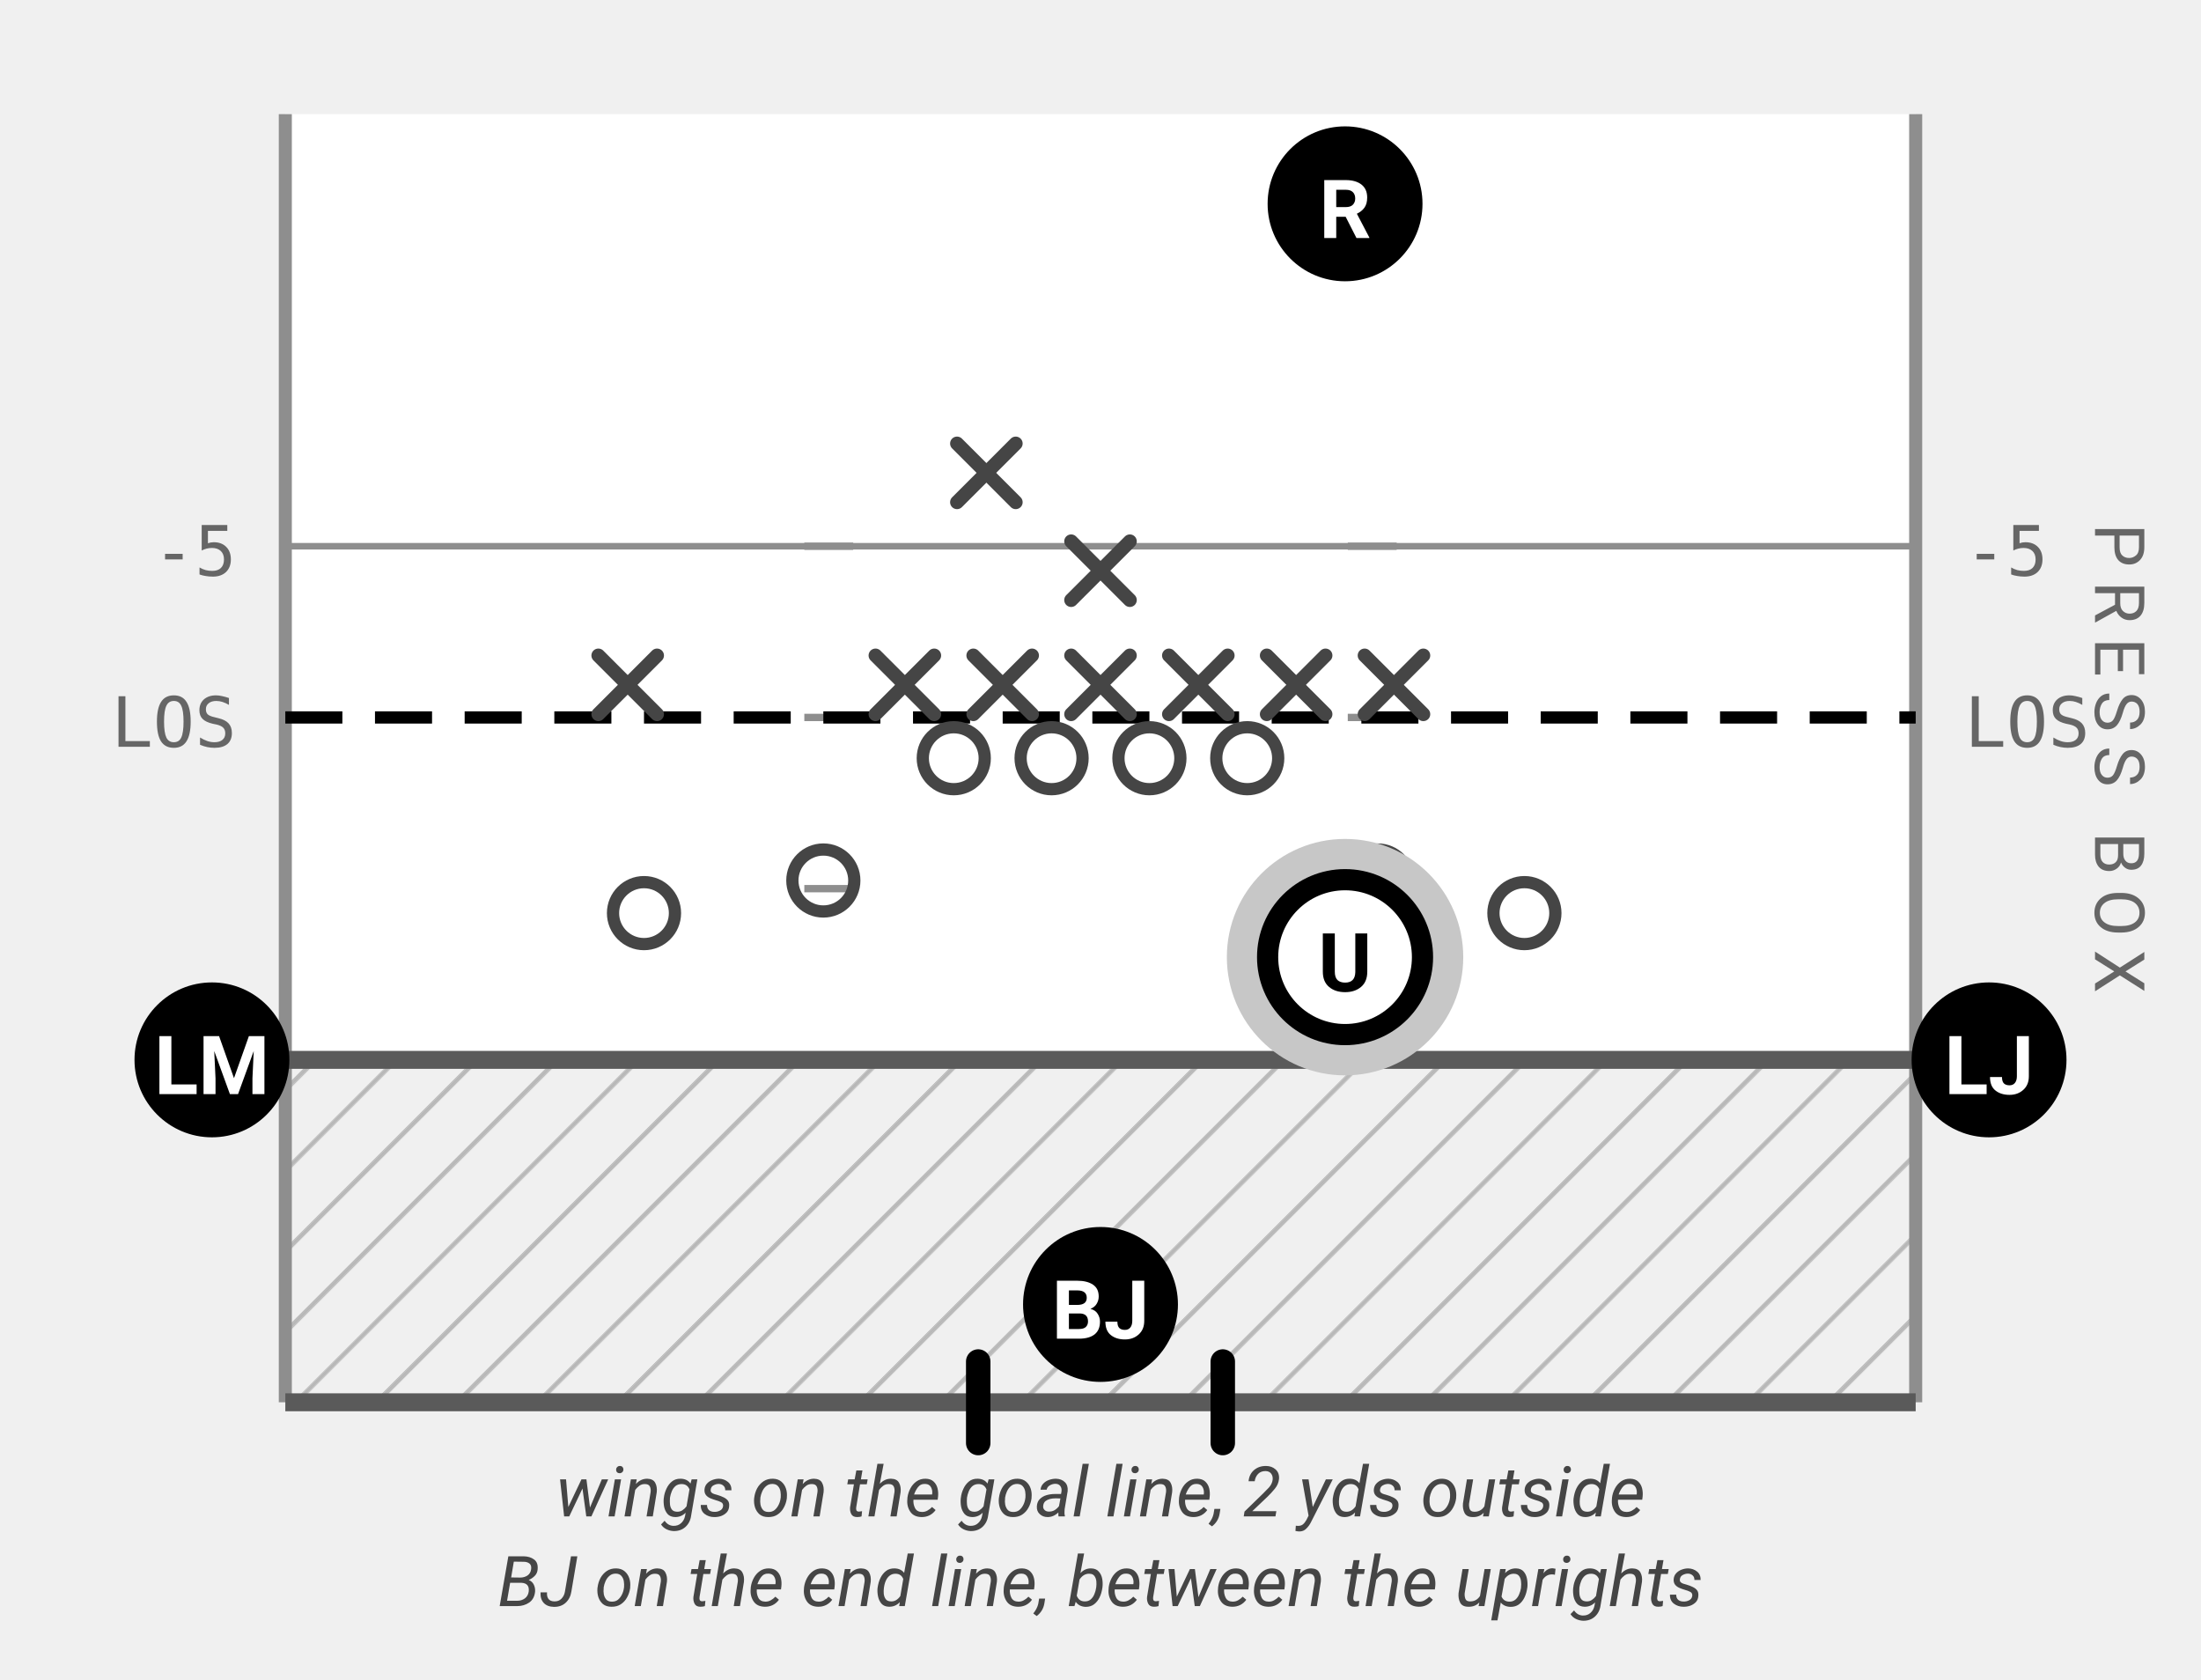
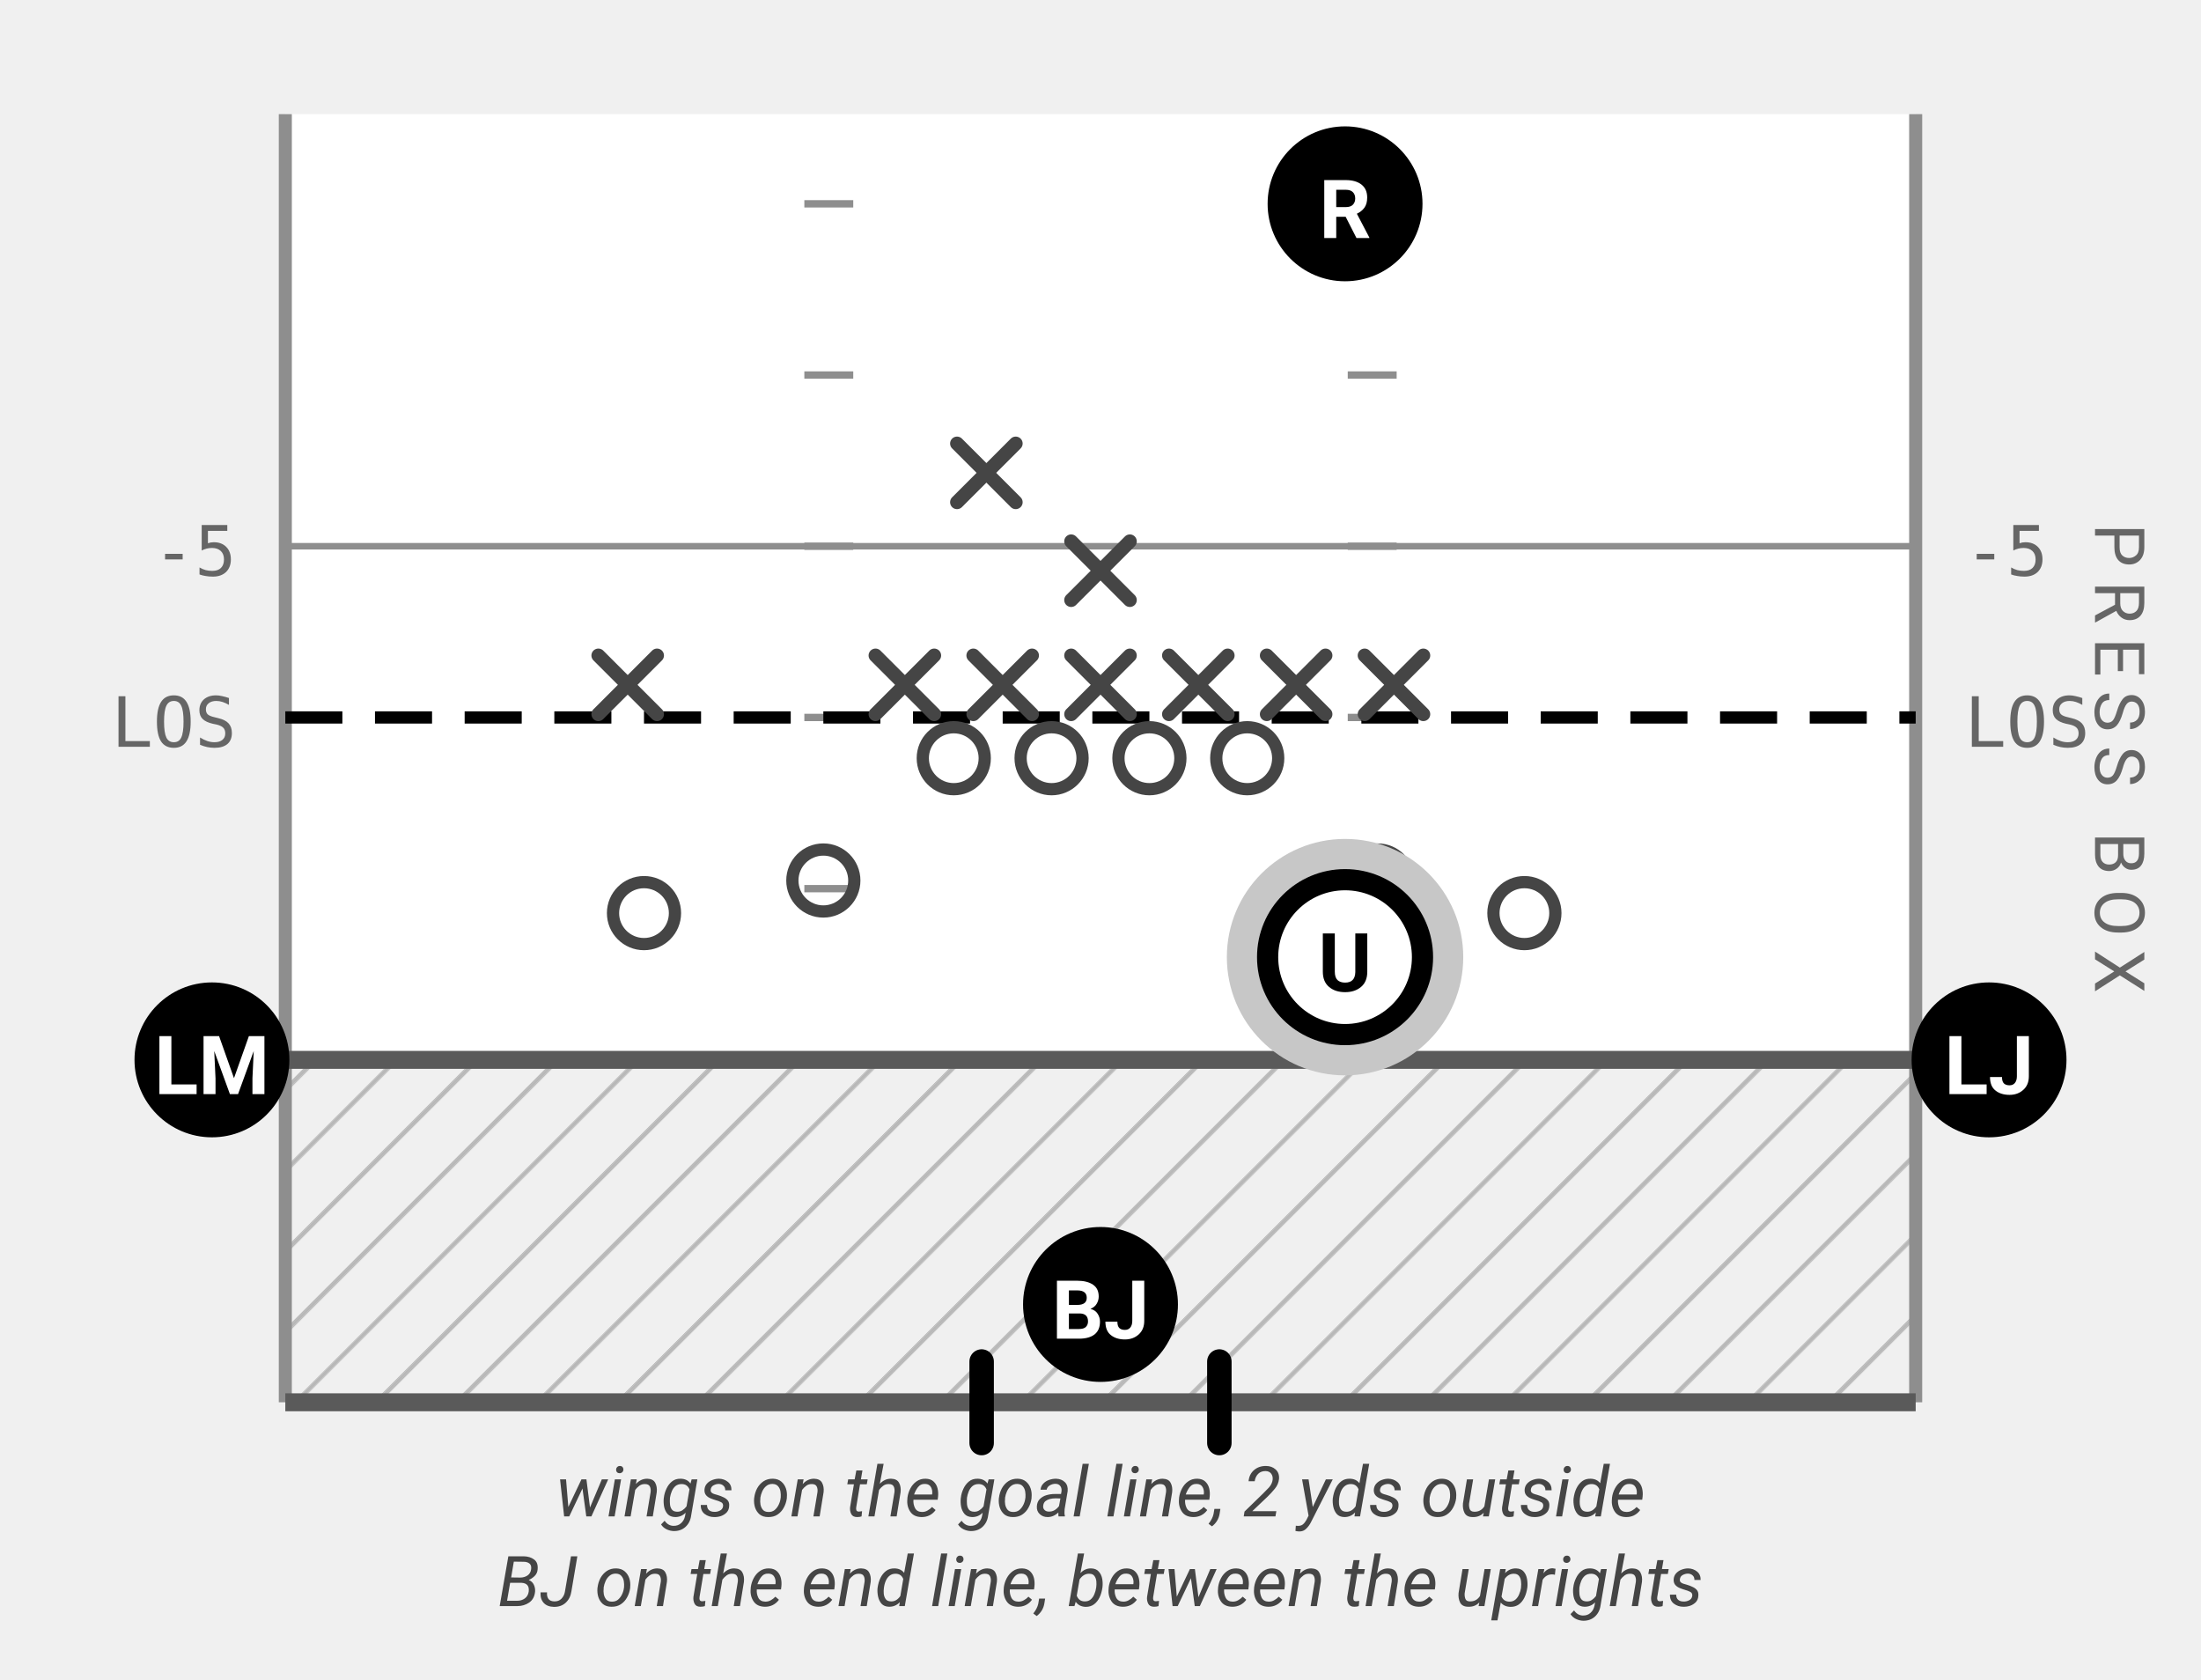
- <svg xmlns="http://www.w3.org/2000/svg" viewBox="0 0 270 206.0" role="img" aria-label="Goal line — Umpire position, crew of 5">
+ <svg xmlns="http://www.w3.org/2000/svg" viewBox="0 0 270 206" role="img" aria-label="Goal line — Umpire position, crew of 5">
  <style>svg{font-family:system-ui,-apple-system,"Segoe UI",Roboto,"Helvetica Neue",Arial,sans-serif}
.turf{fill:#FFFFFF}
.ez{fill:url(#hz)}
.hl{stroke:#B8B8B8;stroke-width:1.15}
.sl{stroke:#8E8E8E;stroke-width:1.6;fill:none}
.yl{stroke:#8E8E8E;stroke-width:.8;fill:none}
.gl{stroke:#5A5A5A;stroke-width:2.2;fill:none}
.rl{stroke:#000000;stroke-width:1.5;stroke-dasharray:7 4;fill:none}
.hash{stroke:#8E8E8E;stroke-width:.9}
.post{stroke:#000000;stroke-width:3;fill:none;stroke-linecap:round}
.ylab{font-family:ui-monospace,Menlo,Consolas,monospace;font-size:8.5px;fill:#666666}
.ylab.end{text-anchor:end}
.ylab.start{text-anchor:start}
.pb{font-size:8.5px;letter-spacing:.2em;fill:#666666;text-anchor:middle;text-transform:uppercase}
- .note{font-size:8.6px;fill:#454545;font-style:italic}
- .note.middle{text-anchor:middle}
- .note.start{text-anchor:start}
- .note.end{text-anchor:end}
.kp line{stroke:#454545;stroke-width:1.7;stroke-linecap:round}
.rp{fill:none;stroke:#454545;stroke-width:1.5}
.hat-b{fill:#000000}
.hat-w{fill:#FFFFFF;stroke:#000000;stroke-width:2.6}
.halo{fill:#C7C7C7}
.mk{font-size:10px;font-weight:600;text-anchor:middle}
.mk-l{fill:#FFFFFF}
.mk-d{fill:#000000}
.mv{stroke:#000000;stroke-width:1.7;fill:none;stroke-dasharray:.1 4.4;stroke-linecap:round}
- .arh{fill:#000000}</style>
+ .arh{fill:#000000}
+ .mvlab{font-size:8.4px;fill:#454545;text-anchor:middle;font-style:italic}
+ .note{font-size:8.6px;fill:#454545;font-style:italic}
+ .note.middle{text-anchor:middle}
+ .note.start{text-anchor:start}
+ .note.end{text-anchor:end}
+ .flagk{fill:#000000}
+ .flagt{stroke:#000000;stroke-width:1.4;stroke-linecap:round}</style>
  <defs>
    <pattern id="hz" width="7" height="7" patternUnits="userSpaceOnUse" patternTransform="rotate(45)">
      <line x1="0" y1="0" x2="0" y2="7" class="hl" />
    </pattern>
    <marker id="ar" viewBox="0 0 10 10" refX="8" refY="5" markerWidth="5" markerHeight="5" orient="auto-start-reverse">
      <path d="M0,1 L9,5 L0,9 z" class="arh" />
    </marker>
  </defs>
-   <rect x="35.0" y="14" width="200.0" height="116.0" class="turf" />
-   <rect x="35.0" y="130.0" width="200.0" height="42.0" class="ez" />
-   <line x1="98.667" y1="67.0" x2="104.667" y2="67.0" class="hash" />
-   <line x1="165.333" y1="67.0" x2="171.333" y2="67.0" class="hash" />
-   <line x1="98.667" y1="88.0" x2="104.667" y2="88.0" class="hash" />
-   <line x1="165.333" y1="88.0" x2="171.333" y2="88.0" class="hash" />
-   <line x1="98.667" y1="109.0" x2="104.667" y2="109.0" class="hash" />
-   <line x1="165.333" y1="109.0" x2="171.333" y2="109.0" class="hash" />
-   <line x1="35.0" y1="14" x2="35.0" y2="172.0" class="sl" />
-   <line x1="235.0" y1="14" x2="235.0" y2="172.0" class="sl" />
-   <line x1="35.0" y1="67.0" x2="235.0" y2="67.0" class="yl" />
-   <text x="29.0" y="70.6" class="ylab end">-5</text>
-   <text x="241.0" y="70.6" class="ylab start">-5</text>
-   <line x1="35.0" y1="88.0" x2="235.0" y2="88.0" class="rl" />
-   <text x="29.0" y="91.6" class="ylab end">LOS</text>
-   <text x="241.0" y="91.6" class="ylab start">LOS</text>
-   <line x1="35.0" y1="130.0" x2="235.0" y2="130.0" class="gl" />
-   <text x="29.0" y="133.6" class="ylab end">G</text>
-   <text x="241.0" y="133.6" class="ylab start">G</text>
-   <line x1="35.0" y1="172.0" x2="235.0" y2="172.0" class="gl" />
-   <line x1="120.0" y1="167.0" x2="120.0" y2="177.0" class="post" />
-   <line x1="150.0" y1="167.0" x2="150.0" y2="177.0" class="post" />
-   <text x="257.0" y="93.0" class="pb" transform="rotate(90 257.0 93.0)">PRESS BOX</text>
+   <rect x="35" y="14" width="200" height="116" class="turf" />
+   <rect x="35" y="130" width="200" height="42" class="ez" />
+   <line x1="98.67" y1="25" x2="104.67" y2="25" class="hash" />
+   <line x1="165.33" y1="25" x2="171.33" y2="25" class="hash" />
+   <line x1="98.67" y1="46" x2="104.67" y2="46" class="hash" />
+   <line x1="165.33" y1="46" x2="171.33" y2="46" class="hash" />
+   <line x1="98.67" y1="67" x2="104.67" y2="67" class="hash" />
+   <line x1="165.33" y1="67" x2="171.33" y2="67" class="hash" />
+   <line x1="98.67" y1="88" x2="104.67" y2="88" class="hash" />
+   <line x1="165.33" y1="88" x2="171.33" y2="88" class="hash" />
+   <line x1="98.67" y1="109" x2="104.67" y2="109" class="hash" />
+   <line x1="165.33" y1="109" x2="171.33" y2="109" class="hash" />
+   <line x1="98.67" y1="130" x2="104.67" y2="130" class="hash" />
+   <line x1="165.33" y1="130" x2="171.33" y2="130" class="hash" />
+   <line x1="35" y1="14" x2="35" y2="172" class="sl" />
+   <line x1="235" y1="14" x2="235" y2="172" class="sl" />
+   <line x1="35" y1="67" x2="235" y2="67" class="yl" />
+   <text x="29" y="70.6" class="ylab end">-5</text>
+   <text x="241" y="70.6" class="ylab start">-5</text>
+   <line x1="35" y1="88" x2="235" y2="88" class="rl" />
+   <text x="29" y="91.6" class="ylab end">LOS</text>
+   <text x="241" y="91.6" class="ylab start">LOS</text>
+   <line x1="35" y1="130" x2="235" y2="130" class="gl" />
+   <text x="29" y="133.6" class="ylab end">G</text>
+   <text x="241" y="133.6" class="ylab start">G</text>
+   <line x1="35" y1="172" x2="235" y2="172" class="gl" />
+   <line x1="120.42" y1="167" x2="120.42" y2="177" class="post" />
+   <line x1="149.58" y1="167" x2="149.58" y2="177" class="post" />
+   <text x="257" y="93" class="pb" transform="rotate(90 257 93)">PRESS BOX</text>
  <g class="kp">
    <line x1="107.4" y1="80.4" x2="114.6" y2="87.6" />
    <line x1="107.4" y1="87.6" x2="114.6" y2="80.4" />
  </g>
  <g class="kp">
    <line x1="119.4" y1="80.4" x2="126.6" y2="87.6" />
    <line x1="119.4" y1="87.6" x2="126.6" y2="80.4" />
  </g>
  <g class="kp">
    <line x1="131.4" y1="80.4" x2="138.6" y2="87.6" />
    <line x1="131.4" y1="87.6" x2="138.6" y2="80.4" />
  </g>
  <g class="kp">
    <line x1="143.4" y1="80.4" x2="150.6" y2="87.6" />
    <line x1="143.4" y1="87.6" x2="150.6" y2="80.4" />
  </g>
  <g class="kp">
    <line x1="155.4" y1="80.4" x2="162.6" y2="87.6" />
    <line x1="155.4" y1="87.6" x2="162.6" y2="80.4" />
  </g>
  <g class="kp">
    <line x1="167.4" y1="80.4" x2="174.6" y2="87.6" />
    <line x1="167.4" y1="87.6" x2="174.6" y2="80.4" />
  </g>
  <g class="kp">
    <line x1="73.4" y1="80.4" x2="80.6" y2="87.6" />
    <line x1="73.4" y1="87.6" x2="80.6" y2="80.4" />
  </g>
  <g class="kp">
    <line x1="131.4" y1="66.4" x2="138.6" y2="73.6" />
    <line x1="131.4" y1="73.6" x2="138.6" y2="66.4" />
  </g>
  <g class="kp">
    <line x1="117.4" y1="54.4" x2="124.6" y2="61.6" />
    <line x1="117.4" y1="61.6" x2="124.6" y2="54.4" />
  </g>
-   <circle cx="117.0" cy="93.0" r="3.8" class="rp" />
-   <circle cx="129.0" cy="93.0" r="3.8" class="rp" />
-   <circle cx="141.0" cy="93.0" r="3.8" class="rp" />
-   <circle cx="153.0" cy="93.0" r="3.8" class="rp" />
-   <circle cx="101.0" cy="108.0" r="3.8" class="rp" />
-   <circle cx="169.0" cy="108.0" r="3.8" class="rp" />
-   <circle cx="79.0" cy="112.0" r="3.8" class="rp" />
-   <circle cx="187.0" cy="112.0" r="3.8" class="rp" />
+   <circle cx="117" cy="93" r="3.8" class="rp" />
+   <circle cx="129" cy="93" r="3.8" class="rp" />
+   <circle cx="141" cy="93" r="3.8" class="rp" />
+   <circle cx="153" cy="93" r="3.8" class="rp" />
+   <circle cx="101" cy="108" r="3.8" class="rp" />
+   <circle cx="169" cy="108" r="3.8" class="rp" />
+   <circle cx="79" cy="112" r="3.8" class="rp" />
+   <circle cx="187" cy="112" r="3.8" class="rp" />
  <g>
-     <circle cx="165.0" cy="25.0" r="9.5" class="hat-b" />
-     <text x="165.0" y="29.2" class="mk mk-l">R</text>
+     <circle cx="165" cy="25" r="9.5" class="hat-b" />
+     <text x="165" y="29.2" class="mk mk-l">R</text>
  </g>
  <g class="you">
-     <circle cx="165.0" cy="117.4" r="14.5" class="halo" />
-     <circle cx="165.0" cy="117.4" r="9.5" class="hat-w" />
-     <text x="165.0" y="121.6" class="mk mk-d">U</text>
+     <circle cx="165" cy="117.4" r="14.5" class="halo" />
+     <circle cx="165" cy="117.4" r="9.5" class="hat-w" />
+     <text x="165" y="121.6" class="mk mk-d">U</text>
  </g>
  <g>
-     <circle cx="26.0" cy="130.0" r="9.5" class="hat-b" />
-     <text x="26.0" y="134.2" class="mk mk-l">LM</text>
+     <circle cx="26" cy="130" r="9.5" class="hat-b" />
+     <text x="26" y="134.2" class="mk mk-l">LM</text>
  </g>
  <g>
-     <circle cx="244.0" cy="130.0" r="9.5" class="hat-b" />
-     <text x="244.0" y="134.2" class="mk mk-l">LJ</text>
+     <circle cx="244" cy="130" r="9.5" class="hat-b" />
+     <text x="244" y="134.2" class="mk mk-l">LJ</text>
  </g>
  <g>
-     <circle cx="135.0" cy="160.0" r="9.5" class="hat-b" />
-     <text x="135.0" y="164.2" class="mk mk-l">BJ</text>
+     <circle cx="135" cy="160" r="9.5" class="hat-b" />
+     <text x="135" y="164.2" class="mk mk-l">BJ</text>
  </g>
-   <text x="135.0" y="197.0" class="note middle">BJ on the end line, between the uprights</text>
-   <text x="135.0" y="186.0" class="note middle">wings on the goal line, 2 yds outside</text>
+   <text x="135" y="197" class="note middle">BJ on the end line, between the uprights</text>
+   <text x="135" y="186" class="note middle">wings on the goal line, 2 yds outside</text>
</svg>
